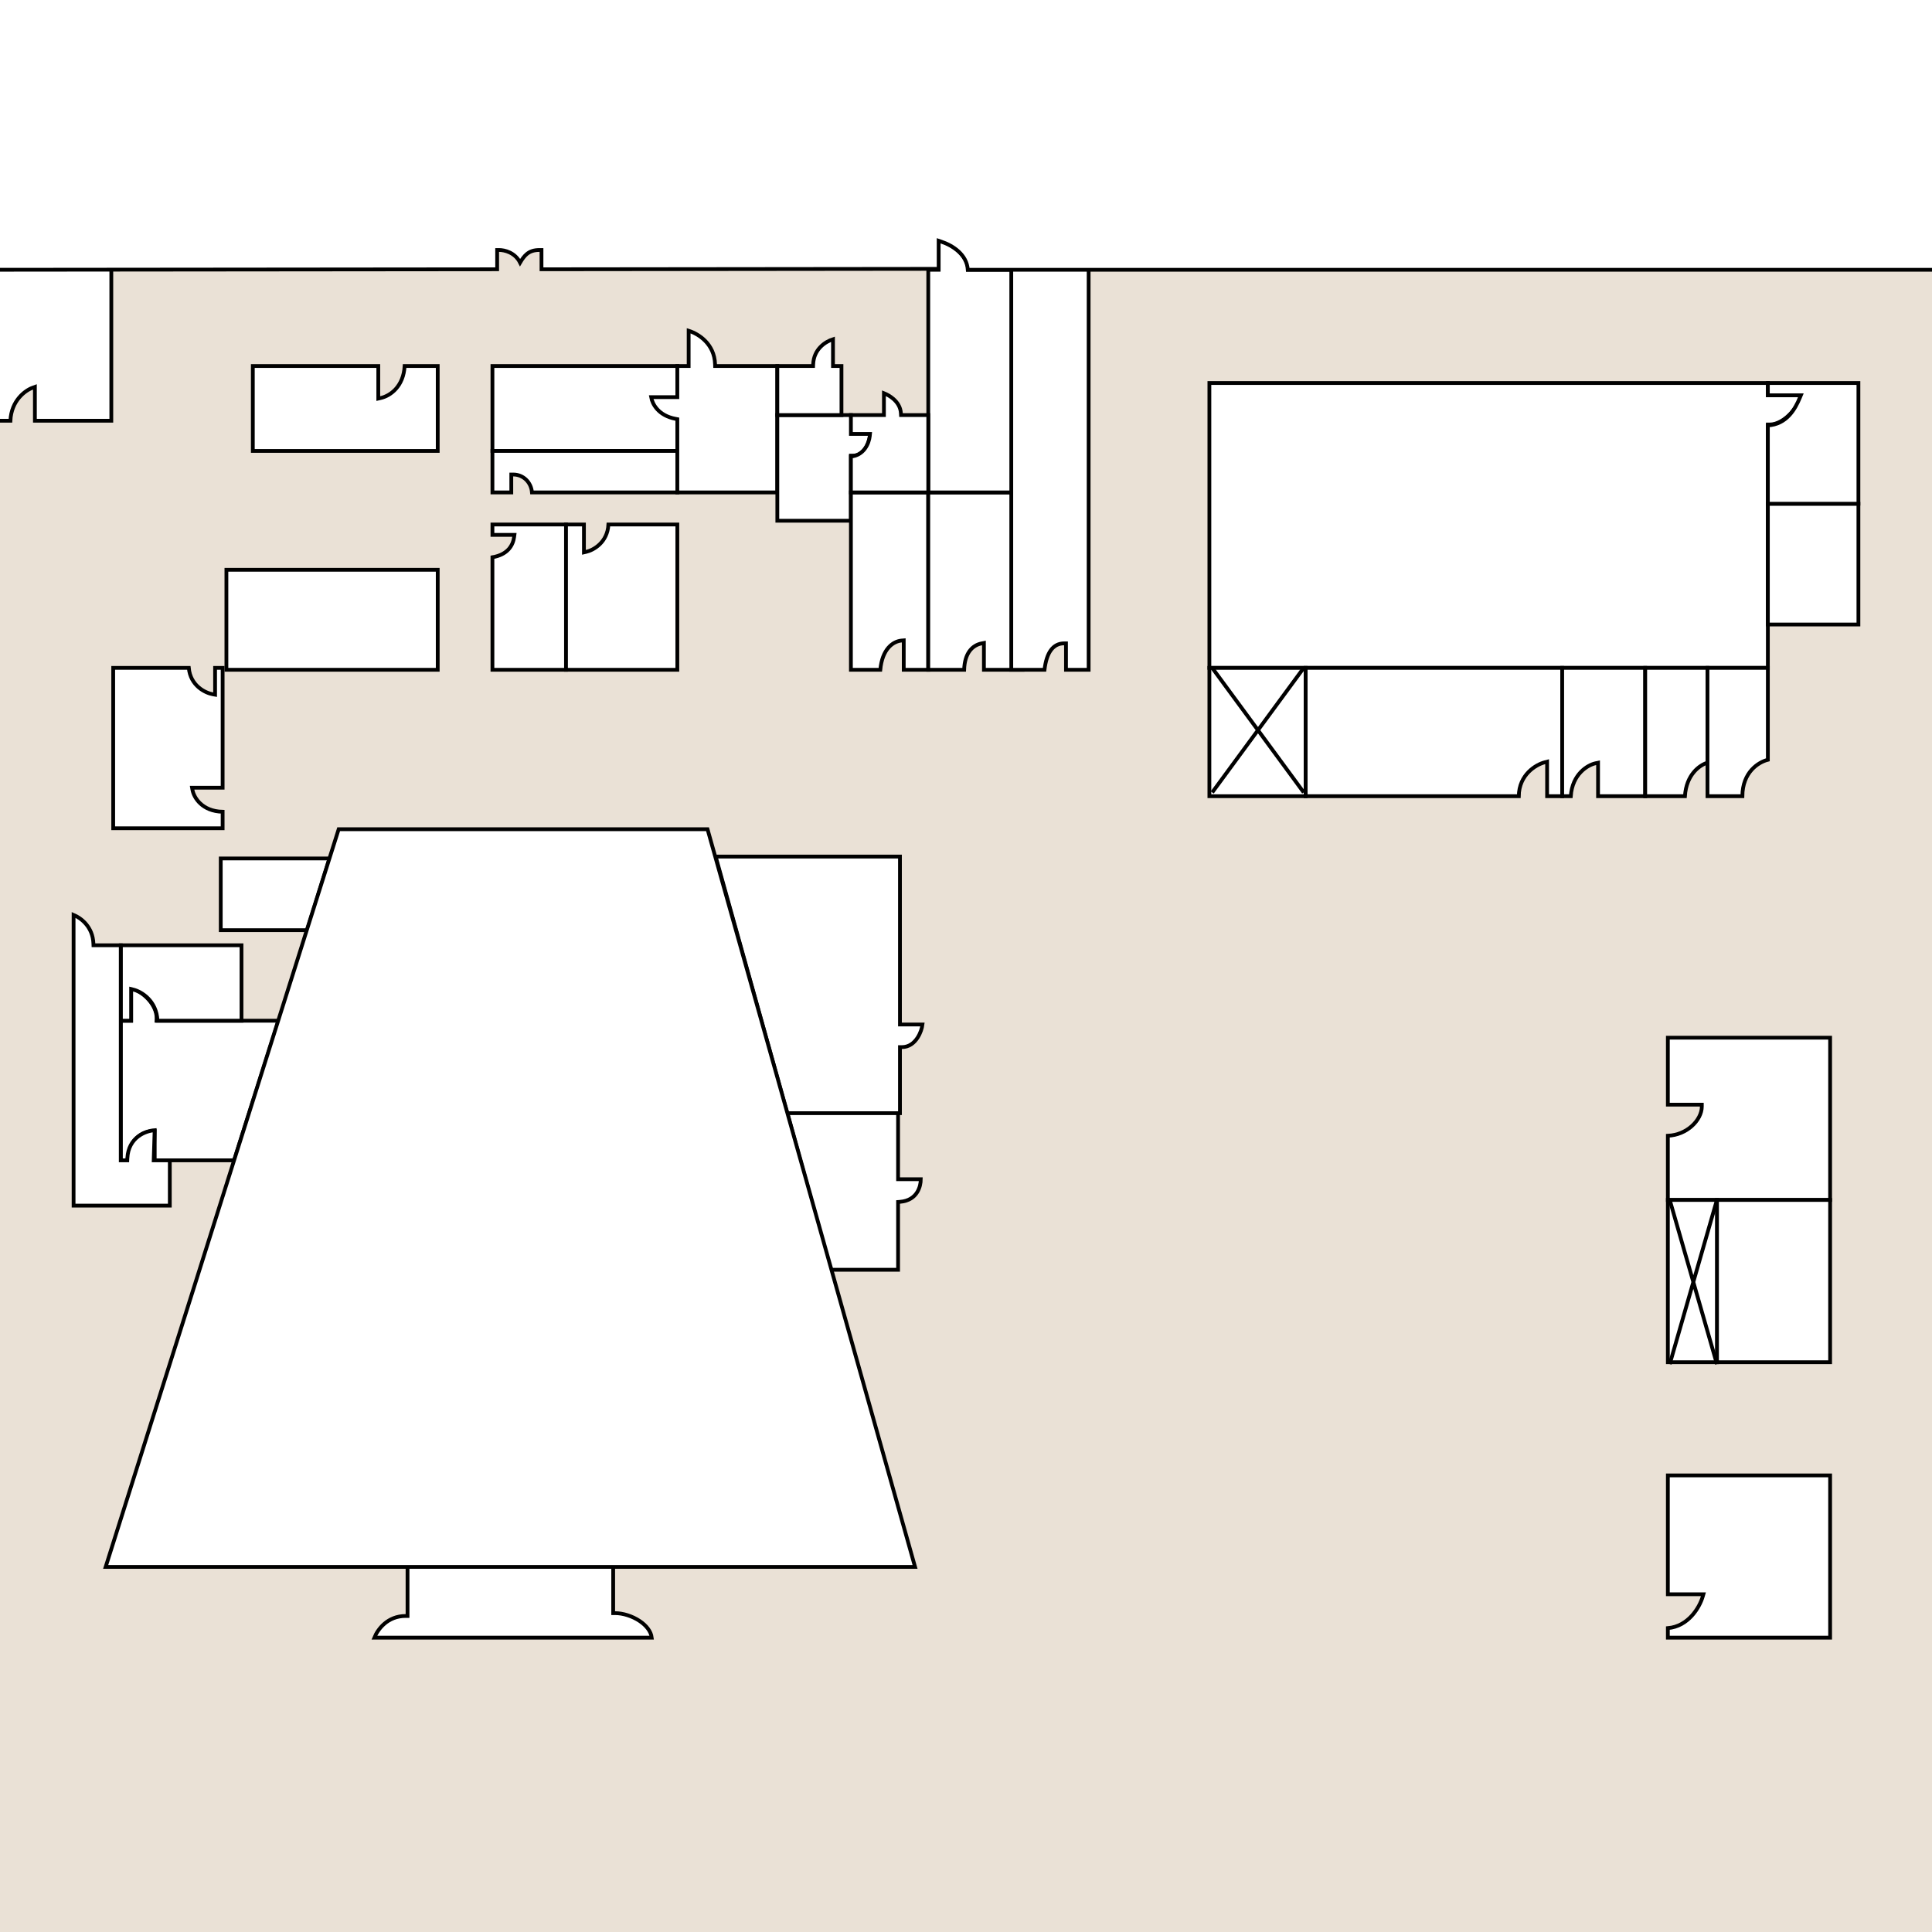
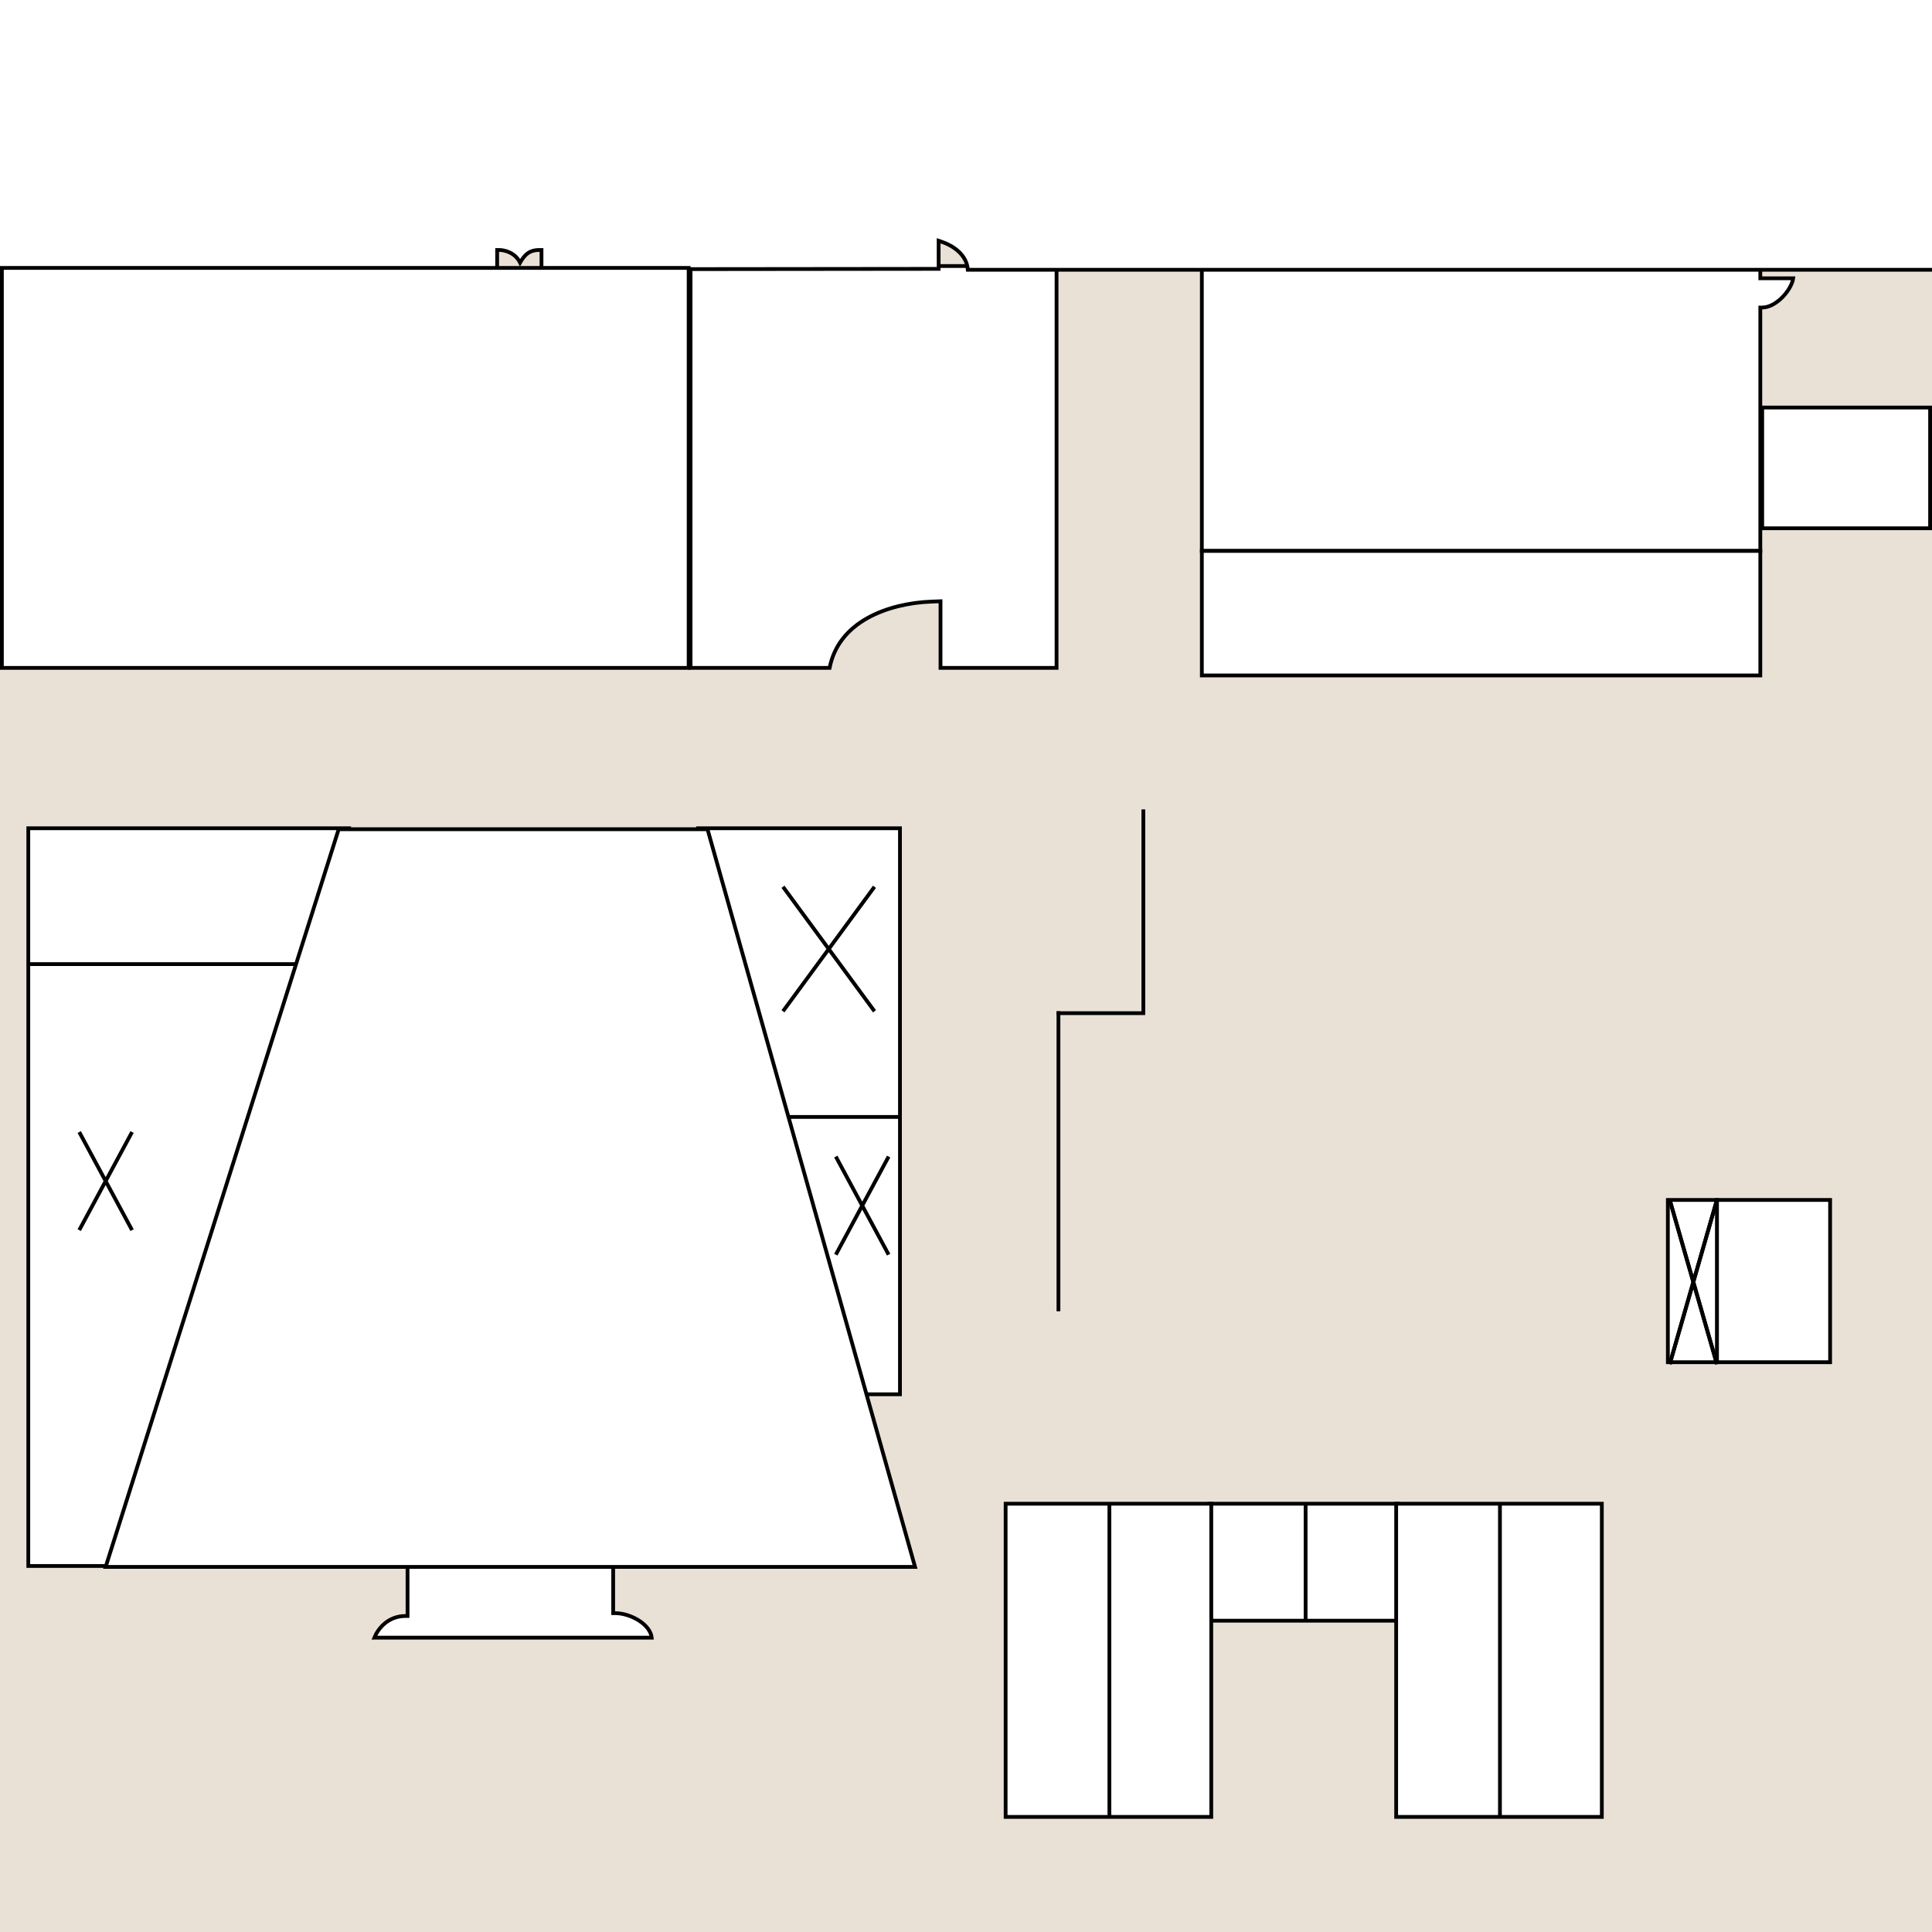
<svg xmlns="http://www.w3.org/2000/svg" width="1024" height="1024" viewBox="0 0 1024 1024" fill="none">
-   <g clip-path="url(#clip0_1705_16206)">
-     <rect width="1024" height="1024" fill="#EAE1D6" />
-     <path d="M124.065 614.998H82V600.498V599.498H81C78.778 599.498 75.507 600.349 72.73 602.856C70.069 605.259 67.936 609.115 67.548 614.998H64V540.998H68.5H69.5V539.998V532.498V524.011C70.374 524.115 71.449 524.454 72.644 525.046C74.263 525.848 76 527.065 77.583 528.583C80.775 531.642 83.183 535.756 83.001 539.955L82.956 540.998H84H147.632L124.065 614.998Z" fill="#ffffff" stroke="black" stroke-width="2" />
-     <path d="M478 543H477V542V454H379.317L417.259 590H477V556V555H478C481.795 555 484.521 552.785 486.347 549.957C487.886 547.575 488.705 544.871 488.933 543H478Z" fill="#ffffff" stroke="black" stroke-width="2" />
-     <path d="M476 624V590H417.314L440.246 673H476V638V637.074L476.923 637.003C481.798 636.628 484.595 634.392 486.171 631.805C487.55 629.542 488.024 626.956 488.035 625H477H476V624Z" fill="#ffffff" stroke="black" stroke-width="2" />
-     <path d="M69.5 525.5V541H64V501H128V541H83.478C83 530.3 74.898 525.569 70.743 524.53L69.5 524.219V525.5Z" fill="#ffffff" stroke="black" stroke-width="2" />
-     <path d="M216 855.5V830H325V854V855H326C330.184 855 335.118 856.556 338.995 859.144C342.545 861.515 345.025 864.618 345.439 868H326H215H198.412C200.234 863.501 205.405 856.5 215 856.5H216V855.5Z" fill="#ffffff" stroke="black" stroke-width="2" />
-     <path d="M117 455H174.64L162.765 493H117V455Z" fill="#ffffff" stroke="black" stroke-width="2" />
-     <path d="M114 367V354H118V417.5H103H101.802L102.016 418.679C102.735 422.631 106.992 430.01 118 430.248V439H60V354H100.065C100.952 363.55 108.877 367.298 112.829 367.985L114 368.189V367Z" fill="#ffffff" stroke="black" stroke-width="2" />
-     <path d="M120 302H232V355H120V302Z" fill="#ffffff" stroke="black" stroke-width="2" />
-     <path d="M214.464 194H232V239H134V194H200.5V210V211.251L201.72 210.975C207.141 209.751 213.881 204.624 214.464 194Z" fill="#ffffff" stroke="black" stroke-width="2" />
-     <path d="M17.158 205.56C13.318 206.957 5.957 212.343 5.52 223H-7V141H59V223H18.5V206.5V205.072L17.158 205.56Z" fill="#ffffff" stroke="black" stroke-width="2" />
-     <path d="M261 194H359V239H261V194Z" fill="#ffffff" stroke="black" stroke-width="2" />
-     <path d="M271 252.5V261H261V239H359V261H281.959C281.5 255.493 277.273 251.5 272 251.5H271V252.5Z" fill="#ffffff" stroke="black" stroke-width="2" />
-     <path d="M345.118 210.5H358H359V209.5V194H364H365V193V175.306C370.199 176.93 378.651 182.192 379.001 193.032L379.032 194H380H412V261H359V223V222.168L358.182 222.017C348.892 220.296 345.745 214.095 345.118 210.5Z" fill="#ffffff" stroke="black" stroke-width="2" />
-     <path d="M452.5 229.5H461.382C461.055 231.952 460.333 234.771 459.009 237.062C457.502 239.671 455.286 241.5 452 241.5H451V242.5V276H412V220H451.051L451.501 228.553L451.551 229.5H452.5Z" fill="#ffffff" stroke="black" stroke-width="2" />
-     <path d="M466.578 355H451V261H492V355H479V340.5V339.413L477.917 339.503C475.661 339.691 472.989 340.787 470.788 343.378C468.706 345.828 467.092 349.557 466.578 355Z" fill="#ffffff" stroke="black" stroke-width="2" />
-     <path d="M513.812 345.167C512.193 347.426 511.152 350.627 511.015 355H492V261H542V355H521.5V342V340.789L520.311 341.018C517.925 341.477 515.563 342.726 513.812 345.167Z" fill="#ffffff" stroke="black" stroke-width="2" />
-     <path d="M497.5 127.582C498.538 127.738 499.791 128.119 501.155 128.713C502.975 129.507 504.918 130.651 506.698 132.039C510.315 134.859 513 138.476 513 142V143H514H542V261H492V143H496.5H497.5V142V127.582Z" fill="#ffffff" stroke="black" stroke-width="2" />
-     <path d="M553.603 355H536V140H577V355H565V342V341H564C561.183 341 558.755 342.15 556.939 344.665C555.272 346.973 554.153 350.384 553.603 355Z" fill="#ffffff" stroke="black" stroke-width="2" />
-     <path d="M460 230H451V220H467.5H468.5V219V208.4C470.012 209 471.869 210 473.505 211.428C475.631 213.284 477.321 215.801 477.502 219.055L477.554 220H478.5H492V261H451V241.959C454.421 241.676 456.807 239.946 458.376 237.849C460.065 235.591 460.814 232.907 460.995 231.1L461.105 230H460Z" fill="#ffffff" stroke="black" stroke-width="2" />
-     <path d="M430.999 193.042C431.335 184.975 437.512 181.064 441.5 179.798V193V194H442.5H446V220H412V194H430H430.959L430.999 193.042Z" fill="#ffffff" stroke="black" stroke-width="2" />
-     <path d="M271.5 283.5H261V278H300V355H261V295.357C265.101 294.649 267.826 293.06 269.604 291.096C271.493 289.009 272.223 286.596 272.491 284.635L272.646 283.5H271.5Z" fill="#ffffff" stroke="black" stroke-width="2" />
-     <path d="M310.722 292.475C314.526 291.61 321.984 287.519 322.474 278H359V355H300V278H309.5V291.5V292.753L310.722 292.475Z" fill="#ffffff" stroke="black" stroke-width="2" />
-     <path d="M81.967 599.04L81.501 613.969L81.468 615H82.5H90V639H65H39V500V484.917C42.985 486.578 49.162 491.241 49.501 500.038L49.538 501H50.5H64V614V615H65H66.5H67.459L67.499 614.042C67.736 608.352 70.207 604.625 73.29 602.298C76.04 600.222 79.307 599.243 81.967 599.04Z" fill="#ffffff" stroke="black" stroke-width="2" />
-     <path d="M901 585.5H884V550H970V636H884V601.977C889.082 601.74 893.446 599.72 896.599 596.937C899.936 593.993 902 590.114 902 586.5V585.5H901Z" fill="#ffffff" stroke="black" stroke-width="2" />
-     <rect x="910" y="636" width="60" height="86" fill="#ffffff" stroke="black" stroke-width="2" />
-     <path d="M954.426 209.5C954.255 210.704 953.794 212.081 953.067 213.528C952.137 215.382 950.802 217.289 949.205 219.007C945.976 222.479 941.848 225 938 225H937V226V354H641V203H937V208.5V209.5H938H954.426Z" fill="#ffffff" stroke="black" stroke-width="2" />
-     <path d="M804.988 422H692V354H828V422H820V405V403.708L818.749 404.032C814.134 405.229 805.113 410.473 804.988 422Z" fill="#ffffff" stroke="black" stroke-width="2" />
-     <path d="M832.55 422H828V354H872V422H847V405.5V404.27L845.796 404.521C841.543 405.407 833.36 410.167 832.55 422Z" fill="#ffffff" stroke="black" stroke-width="2" />
-     <rect x="641" y="354" width="51" height="68" fill="#ffffff" stroke="black" stroke-width="2" />
-     <path d="M691 354L642.5 420M642.5 354L691 420" stroke="black" stroke-width="2" />
-     <rect x="884" y="636" width="26" height="86" fill="#ffffff" stroke="black" stroke-width="2" />
+   <g clip-path="url(#clip0_1205_2143)">
+     <path d="M1024 0H0V1024H1024V0Z" fill="#EAE1D6" />
+     <rect x="379" y="591" width="98" height="148" fill="white" stroke="black" stroke-width="2" />
+     <rect x="370" y="439" width="107" height="153" fill="white" stroke="black" stroke-width="2" />
+     <path d="M216 855.5V830H325V854V855H326C330.184 855 335.118 856.556 338.995 859.144C342.545 861.515 345.025 864.618 345.439 868H326H215H198.412C200.234 863.501 205.405 856.5 215 856.5H216V855.5Z" fill="white" stroke="black" stroke-width="2" />
+     <path d="M15 439H185L149.977 830H15V439Z" fill="white" stroke="black" stroke-width="2" />
+     <path d="M439.711 354H366V141H560V354H498.488V321.144V318.681L493.363 318.884C482.689 319.31 470.045 321.794 459.631 327.665C449.78 333.217 442.143 341.666 439.711 354Z" fill="white" stroke="black" stroke-width="2" />
+     <path d="M970 636H910V722H970V636Z" fill="white" stroke="black" stroke-width="2" />
+     <path d="M950.426 147.5C950.255 148.704 949.794 150.081 949.067 151.528C948.137 153.382 946.802 155.289 945.205 157.007C941.976 160.479 937.848 163 934 163H933V164V292H637V141H933V146.5V147.5H934H950.426Z" fill="white" stroke="black" stroke-width="2" />
+     <path d="M933 292H637V358H933V292Z" fill="white" stroke="black" stroke-width="2" />
+     <path d="M463.5 470L415 536M415 470L463.5 536" stroke="black" stroke-width="2" />
+     <path d="M471 613L443 665M443 613L471 665" stroke="black" stroke-width="2" />
+     <path d="M70 600L42 652M42 600L70 652" stroke="black" stroke-width="2" />
+     <path d="M910 636H884V722H910V636Z" fill="white" stroke="black" stroke-width="2" />
    <path d="M910 636L885 723M885 636L910 723" stroke="black" stroke-width="2" />
-     <path d="M872 354H905V404.23C900.73 405.54 893.78 410.553 893.047 422H872V354Z" fill="#ffffff" stroke="black" stroke-width="2" />
-     <path d="M905 354H937V402.694C931.935 403.97 923.552 409.281 923.488 422H905V354Z" fill="#ffffff" stroke="black" stroke-width="2" />
-     <rect x="937" y="267" width="48" height="64" fill="#ffffff" stroke="black" stroke-width="2" />
-     <path d="M953 209.5H937V203H985V267H937V225.474C946.982 224.957 951.495 216.711 953.923 210.885L954.5 209.5H953Z" fill="#ffffff" stroke="black" stroke-width="2" />
-     <path d="M56 830.5L179.5 439.5H375L485 830.5H56Z" fill="#ffffff" stroke="black" stroke-width="2" />
-     <path d="M901.5 845H884V782H970V868H884V862.941C889.457 862.47 893.629 859.722 896.624 856.464C899.779 853.032 901.673 848.99 902.46 846.279L902.832 845H901.5Z" fill="#ffffff" stroke="black" stroke-width="2" />
-     <path d="M497.5 142.501L287 142.725V133.5V132.5H286C283.077 132.5 280.955 133.172 279.169 134.672C277.849 135.781 276.762 137.306 275.654 139.19C272.96 133.791 267.382 132.5 264.5 132.5H263.5V133.5V142.727L-18 142.999V-15H1040V143H512.966C512.41 134.925 505.158 130.165 498.816 128.051L497.5 127.613V129V133.5V139V142.501Z" fill="#ffffff" stroke="black" stroke-width="2" />
+     <path d="M910 636L885 723M885 636L910 723" stroke="black" stroke-width="2" />
+     <path d="M1023 216H934V280H1023V216Z" fill="white" stroke="black" stroke-width="2" />
+     <path d="M56 830.5L179.5 439.5H375L485 830.5H56Z" fill="white" stroke="black" stroke-width="2" />
+     <path d="M497.5 142.501L287 142.725V133.5V132.5H286C283.077 132.5 280.955 133.172 279.169 134.672C277.849 135.781 276.762 137.306 275.654 139.19C272.96 133.791 267.382 132.5 264.5 132.5H263.5V133.5V142.727L-18 142.999V-15H1040V143H512.966C512.41 134.925 505.158 130.165 498.816 128.051L497.5 127.613V129V133.5V139V142.501Z" fill="white" stroke="black" stroke-width="2" />
+     <rect x="1" y="142" width="364" height="212" fill="white" stroke="black" stroke-width="2" />
+     <path d="M606 429V538" stroke="black" stroke-width="2" />
+     <path d="M561 536V695" stroke="black" stroke-width="2" />
+     <path d="M560 537H605" stroke="black" stroke-width="2" />
+     <path d="M741 797H641V859H741V797Z" fill="white" stroke="black" stroke-width="2" />
+     <path d="M849 797H740V963H849V797Z" fill="white" stroke="black" stroke-width="2" />
+     <path d="M642 797H533V963H642V797Z" fill="white" stroke="black" stroke-width="2" />
+     <line x1="588" y1="797" x2="588" y2="963" stroke="black" stroke-width="2" />
+     <line x1="692" y1="797" x2="692" y2="859" stroke="black" stroke-width="2" />
+     <line x1="795" y1="797" x2="795" y2="963" stroke="black" stroke-width="2" />
+     <path d="M15 511H156.5" stroke="black" stroke-width="2" />
  </g>
+   <defs>
+     <clipPath id="clip0_1205_2143">
+       <rect width="1024" height="1024" fill="white" />
+     </clipPath>
+   </defs>
</svg>
